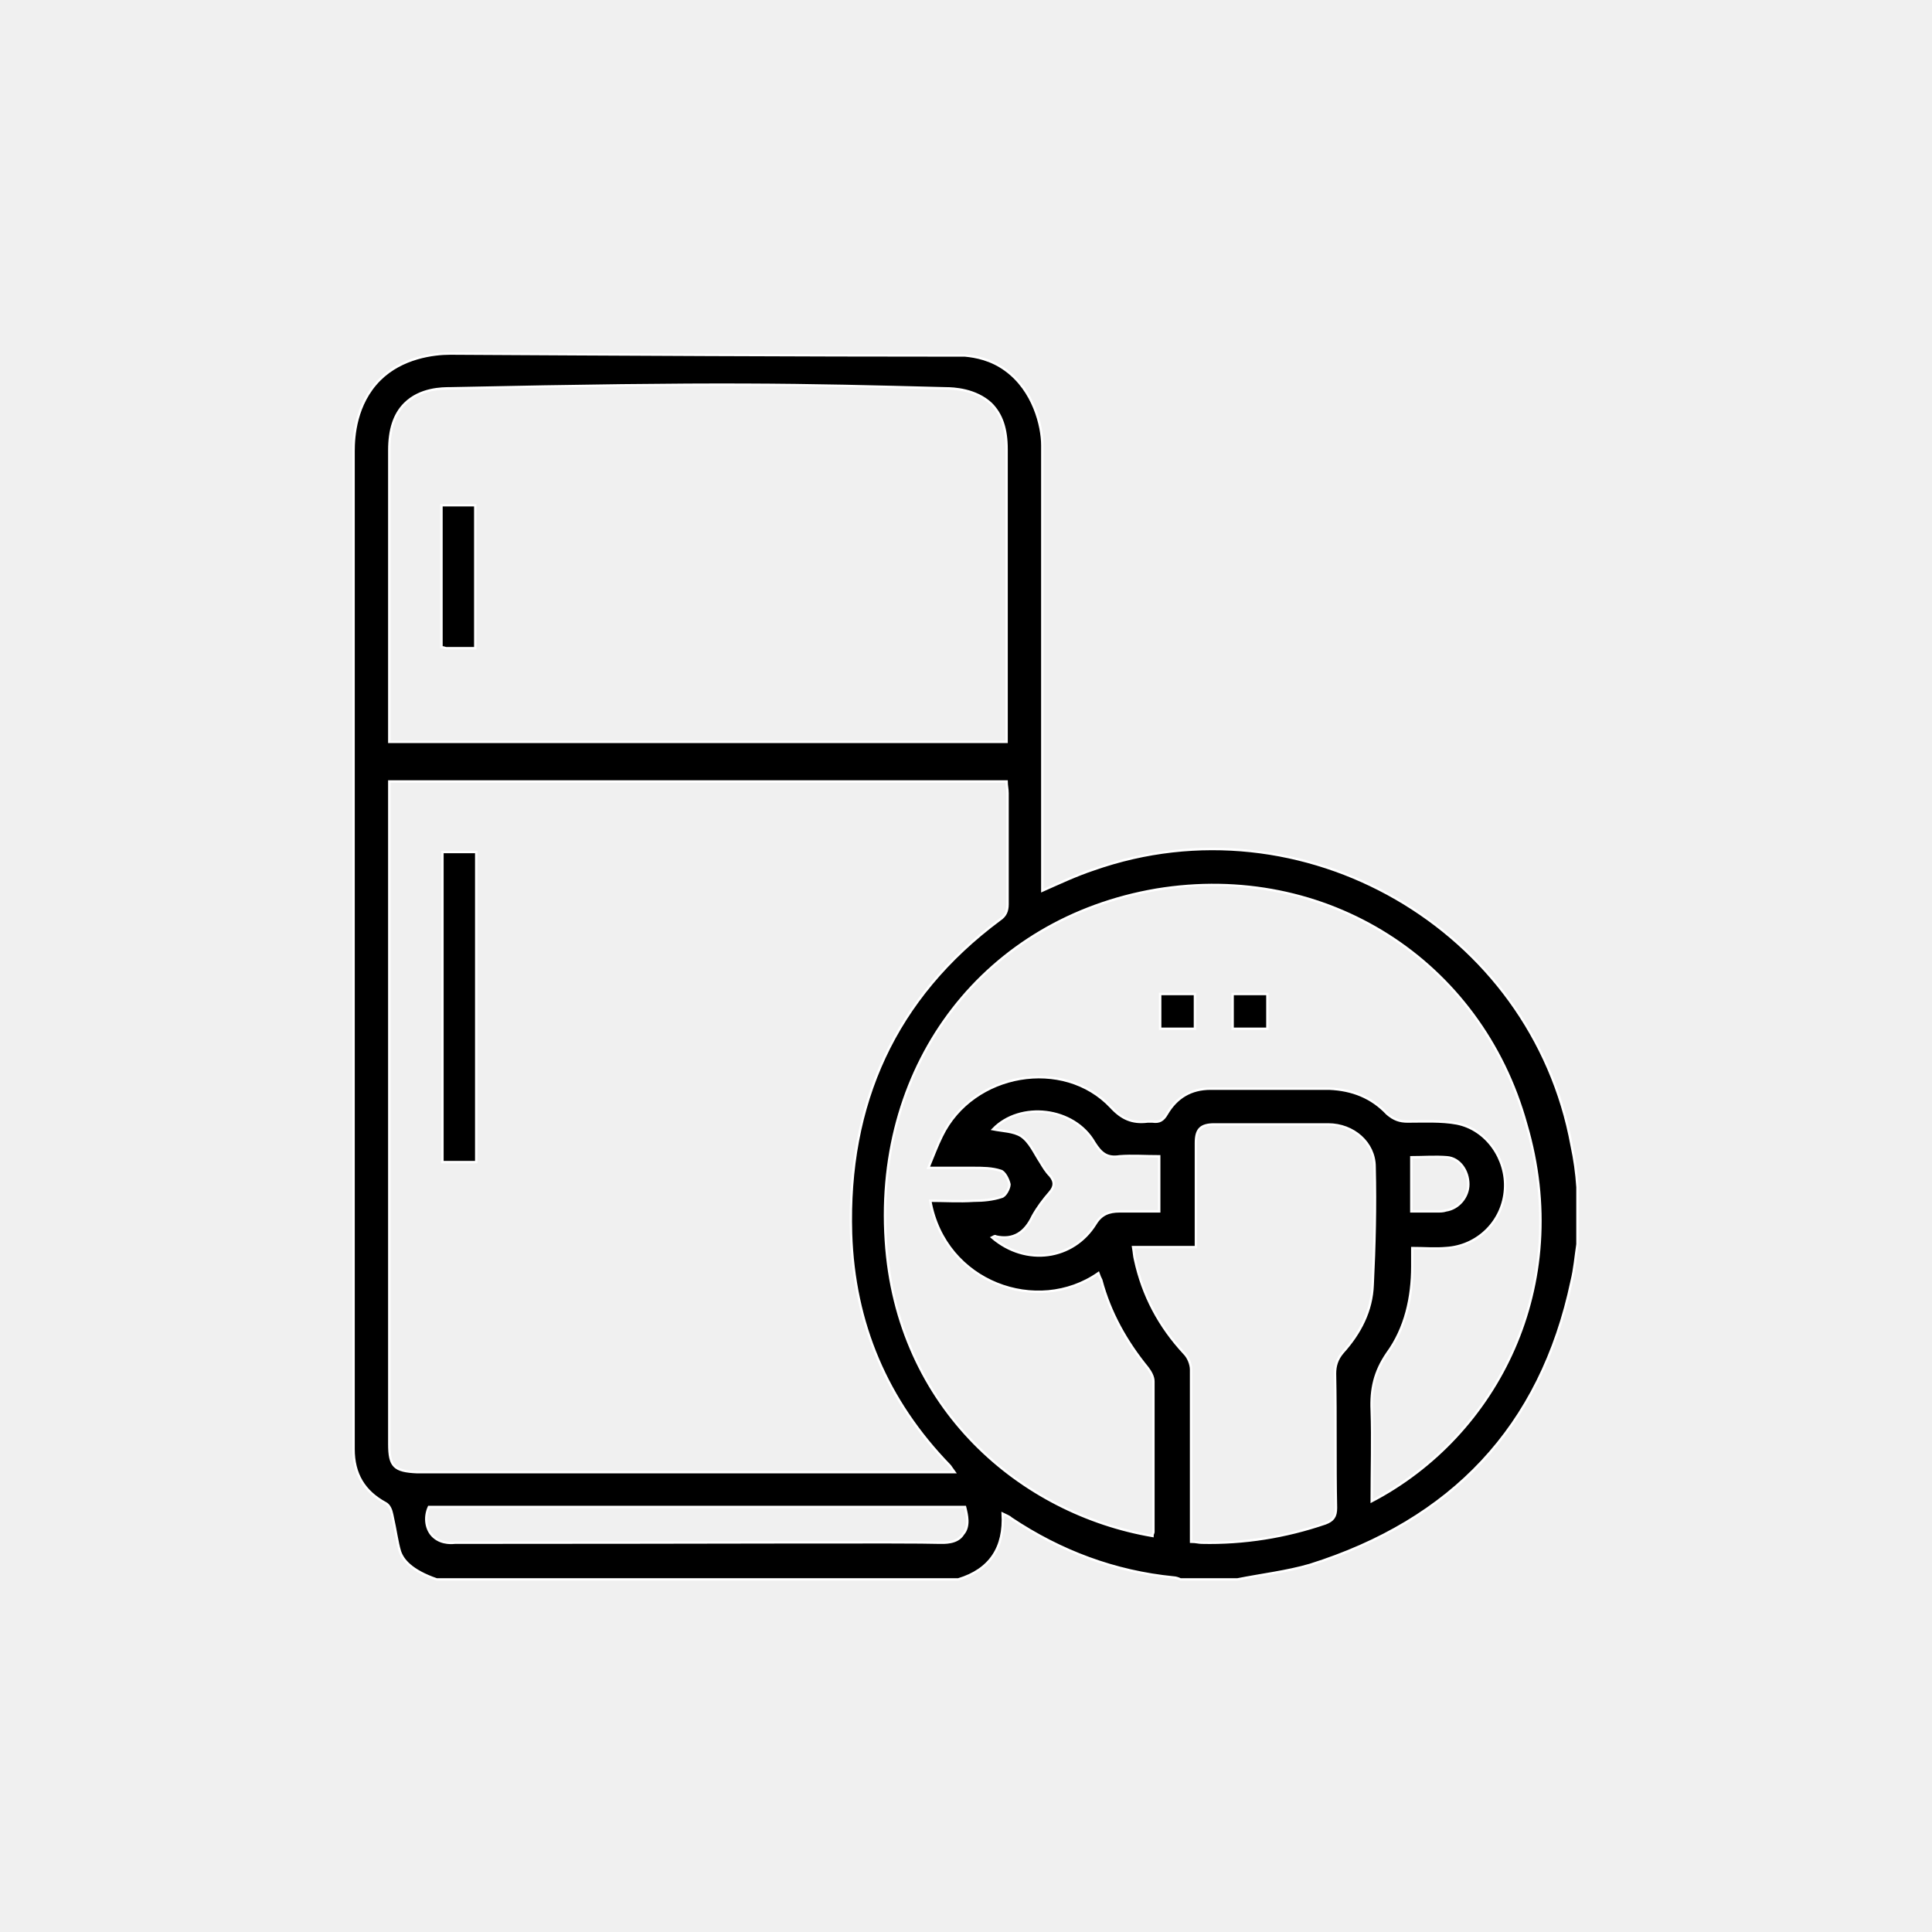
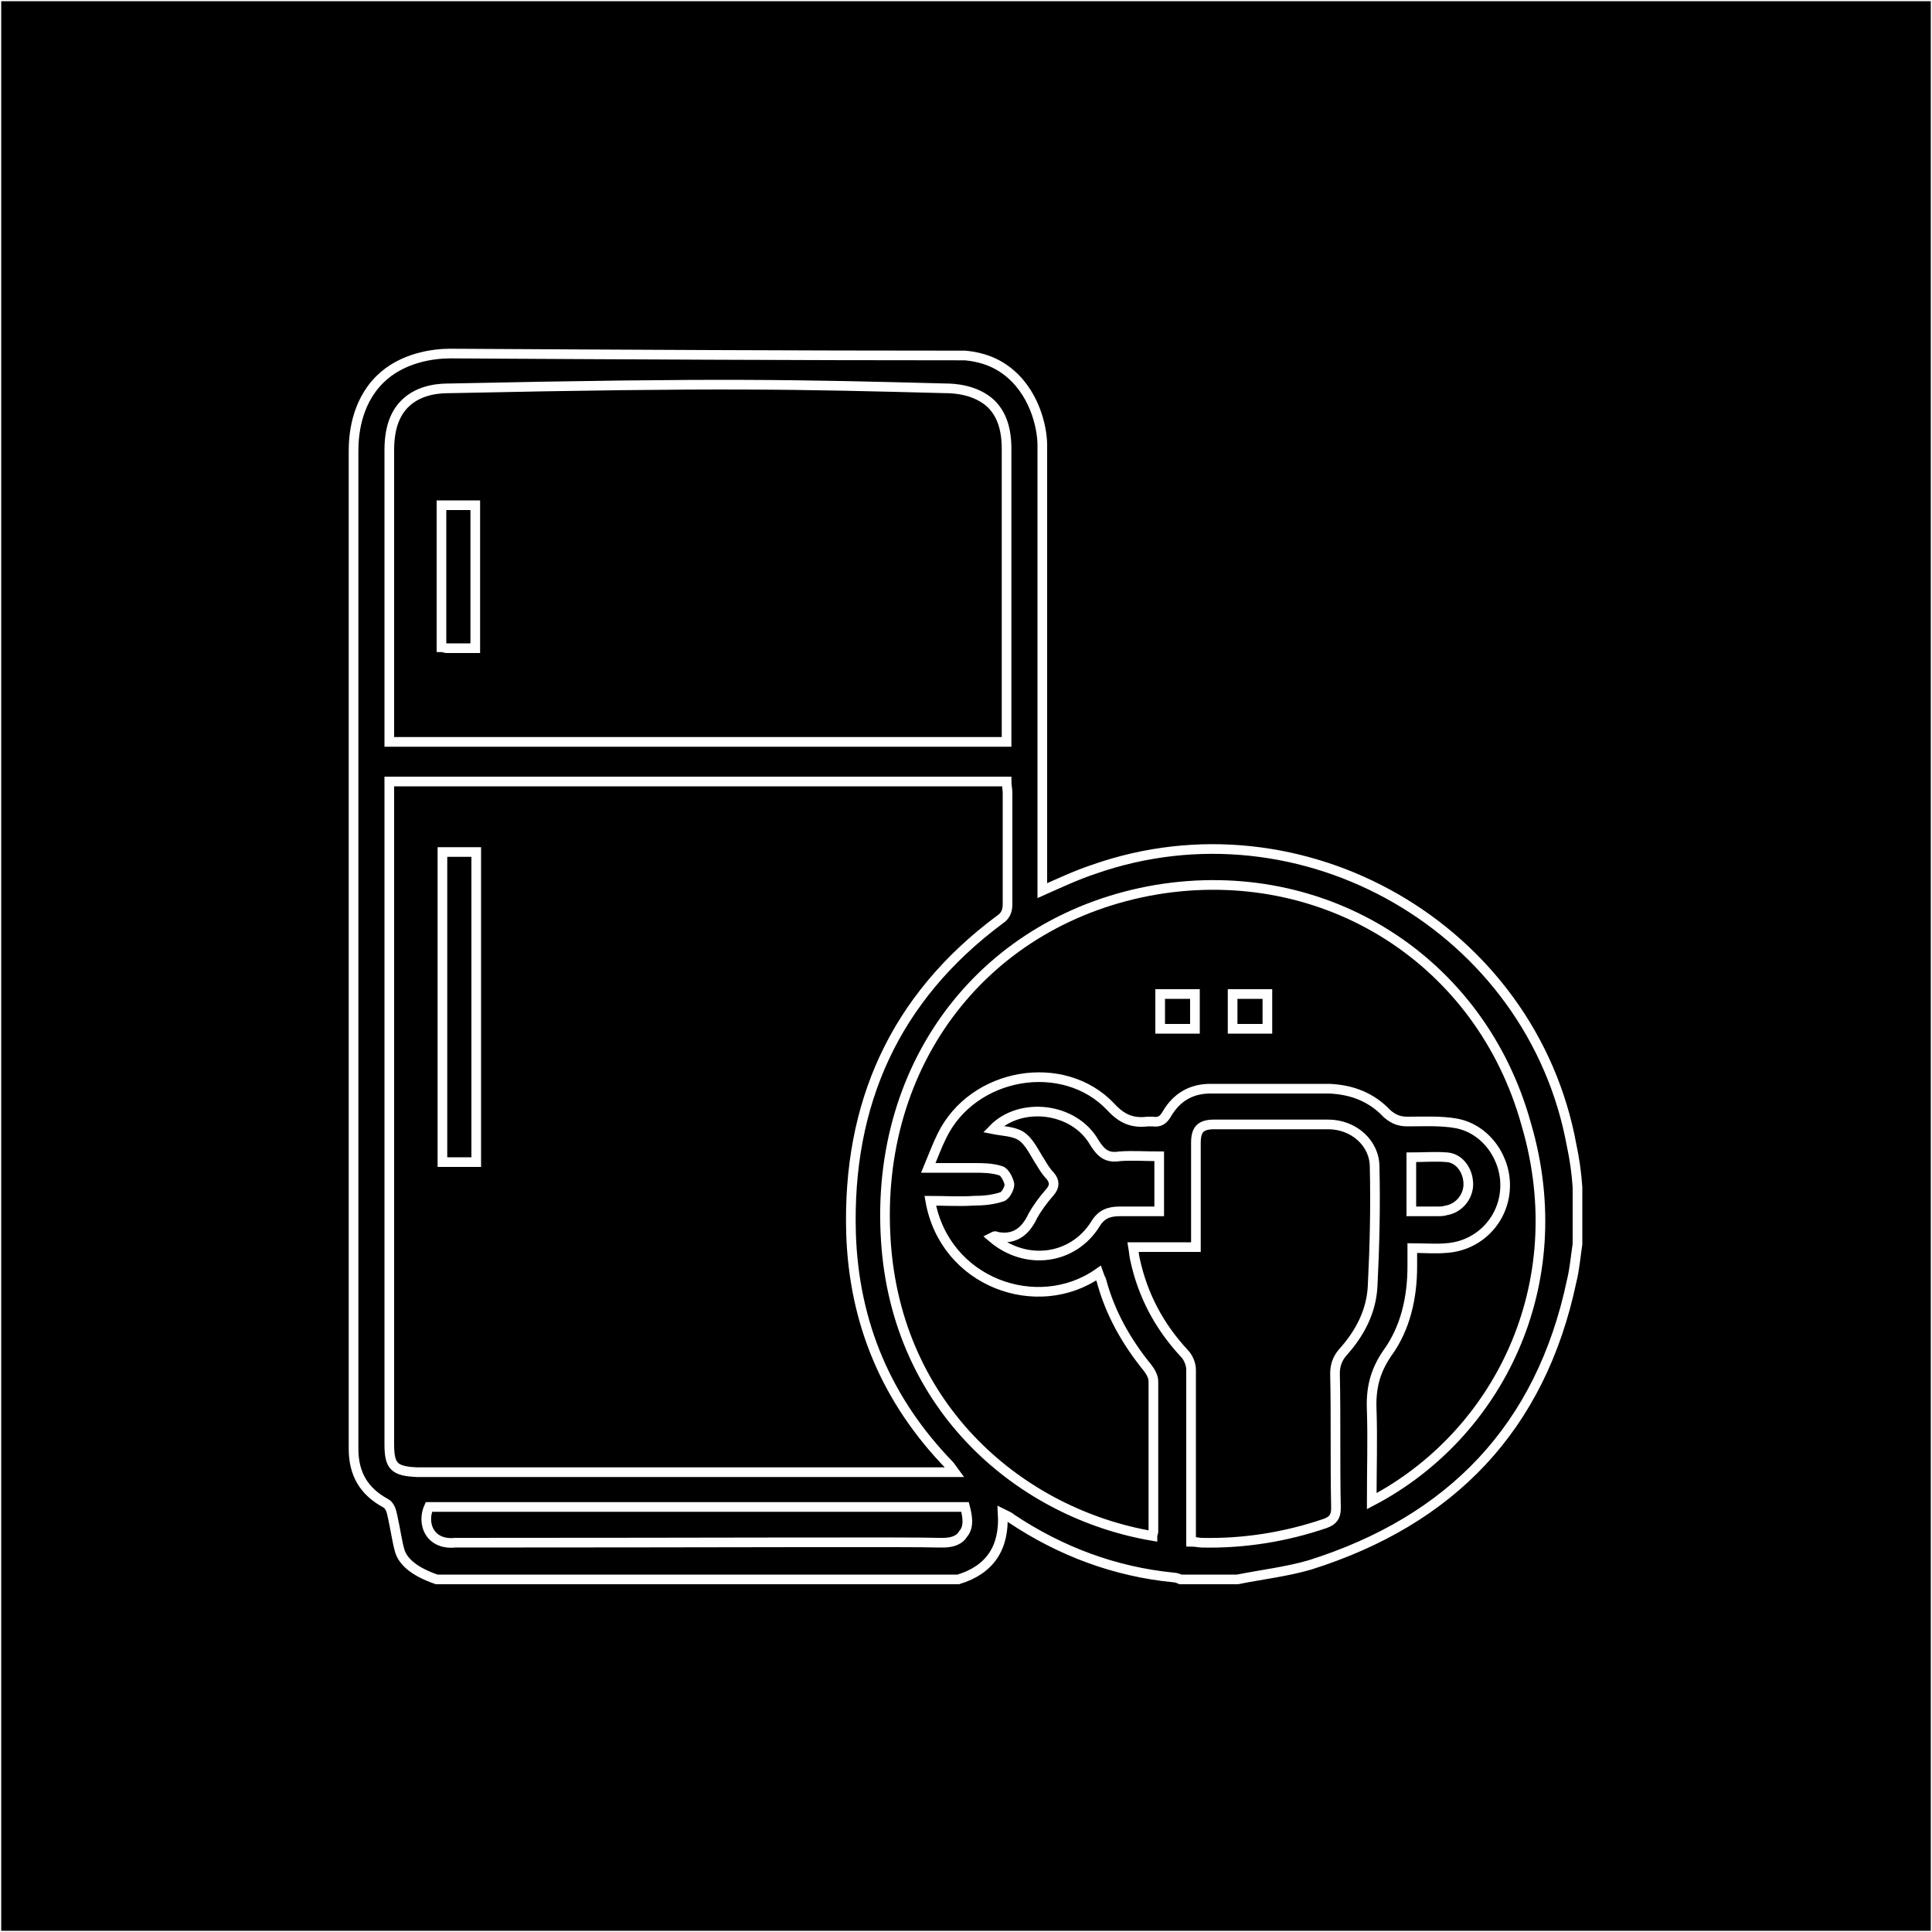
<svg xmlns="http://www.w3.org/2000/svg" version="1.1" id="Layer_1" x="0px" y="0px" viewBox="0 0 200 200" style="enable-background:new 0 0 200 200;" xml:space="preserve">
  <style type="text/css">
	.st0{stroke:#FFFFFF;stroke-width:0.25;stroke-miterlimit:10;}
+ 	.st1{stroke:#FFFFFF;stroke-miterlimit:10;}
</style>
+   <rect class="st0" width="200" height="200" />
  <g>
-     <path class="st0" d="M162.7,118.6c-4.1-22.5-27.9-36.2-49.5-28.6c-1.8,0.6-3.5,1.4-5.3,2.2c0-3.3,0-6.5,0-9.8c0-12.1,0-24.2,0-36.3   c0-2-0.9-5.7-3.8-7.8c-1.5-1.1-3.1-1.4-4.2-1.5c-17.8,0-35.6-0.1-53.3-0.2c-1.7,0-5,0.4-7.3,2.7c-2.5,2.5-2.7,5.9-2.7,7.4   c0,14.1,0,28.2,0,42.2c0,20.3,0,40.7,0,61.1c0,2.6,1.1,4.4,3.3,5.6c0.4,0.2,0.6,0.7,0.7,1.2c0.4,1.8,0.5,2.8,0.8,3.8   c0.3,0.9,1.2,2,3.8,2.9c18,0,36,0,54,0c3.3-1,4.8-3.3,4.6-6.8c0.4,0.2,0.7,0.3,0.9,0.5c5.1,3.4,10.7,5.5,16.8,6.1   c0.2,0,0.5,0.1,0.7,0.2c2,0,4,0,5.9,0c2.5-0.5,5.1-0.8,7.5-1.5c14.6-4.6,23.9-14.2,27.1-29.4c0.3-1.2,0.4-2.5,0.6-3.8   c0-2,0-4,0-5.9C163.2,121.4,163,120,162.7,118.6z M40.3,75.5c0-9.6,0-19.2,0-28.9c0-2.1,0.5-3.7,1.6-4.8c1.6-1.6,3.9-1.6,4.7-1.6   c28.2-0.6,35.9-0.4,51.3,0c0.8,0,3.1,0.1,4.7,1.6c1.1,1.1,1.6,2.6,1.6,4.7c0,9.7,0,19.4,0,29.1c0,0.4,0,0.8,0,1.2   c-21.4,0-42.6,0-63.9,0C40.3,76.4,40.3,76,40.3,75.5z M40.3,149.5c0-22.4,0-44.8,0-67.2c0-0.4,0-0.9,0-1.4c21.3,0,42.5,0,63.9,0   c0,0.4,0.1,0.8,0.1,1.2c0,3.8,0,7.7,0,11.5c0,0.7-0.2,1.2-0.8,1.6c-10.9,8.1-15.8,19.1-15.4,32.5c0.3,9.3,3.7,17.3,10.2,24   c0.1,0.1,0.2,0.3,0.5,0.7c-0.7,0-1.1,0-1.5,0c-18,0-36.1,0-54.1,0C40.8,152.3,40.3,151.8,40.3,149.5z M97.2,159.7   c-2.9-0.1-22.7,0-50.1,0c-0.1,0-1.3,0.2-2.2-0.6c-0.8-0.7-1-2-0.5-3.1c18.5,0,37,0,55.5,0c0.2,0.8,0.5,2-0.2,2.8   C99.1,159.8,97.7,159.7,97.2,159.7z M138.3,156.1c0,0.9-0.3,1.3-1.1,1.6c-4.1,1.4-8.4,2.1-12.8,2c-0.3,0-0.6-0.1-1.1-0.1   c0-0.5,0-0.9,0-1.4c0-5.4,0-10.9,0-16.4c0-0.6-0.3-1.3-0.7-1.7c-2.6-2.8-4.3-6-5.1-9.7c-0.1-0.4-0.1-0.7-0.2-1.3c2.2,0,4.3,0,6.5,0   c0-0.5,0-1,0-1.4c0-3.1,0-6.3,0-9.4c0-1.4,0.5-1.9,1.9-1.9c3.9,0,7.8,0,11.8,0c2.6,0,4.8,1.9,4.8,4.4c0.1,4.1,0,8.2-0.2,12.2   c-0.1,2.7-1.3,5-3.1,7c-0.6,0.7-0.8,1.4-0.8,2.2C138.3,146.9,138.2,151.5,138.3,156.1z M108.7,121.7c-0.4-0.4-0.7-0.9-1-1.4   c-0.6-0.9-1.1-2.1-2-2.7c-0.8-0.5-1.9-0.5-2.9-0.7c2.8-2.9,8.4-2.3,10.5,1.4c0.7,1.1,1.3,1.6,2.6,1.4c1.3-0.1,2.6,0,4.1,0   c0,1,0,1.9,0,2.8c0,0.9,0,1.8,0,2.9c-1.4,0-2.8,0-4.1,0c-1.1,0-1.9,0.3-2.5,1.3c-2.3,3.7-7.2,4.4-10.7,1.4c0.2-0.1,0.3-0.2,0.4-0.1   c1.8,0.4,3-0.4,3.8-2.1c0.5-0.9,1.1-1.7,1.8-2.5C109.2,122.8,109.2,122.3,108.7,121.7z M142,155.4c0-3.3,0.1-6.4,0-9.4   c-0.1-2.2,0.3-4,1.6-5.9c1.9-2.6,2.6-5.8,2.6-9c0-0.6,0-1.1,0-1.9c1.2,0,2.4,0.1,3.5,0c3.3-0.2,5.9-2.8,6.1-6.1   c0.2-3.1-1.9-6.2-5-6.8c-1.6-0.3-3.4-0.2-5.1-0.2c-0.8,0-1.4-0.2-2.1-0.8c-1.6-1.7-3.6-2.5-6-2.6c-4.1,0-8.2,0-12.3,0   c-2,0-3.5,0.9-4.5,2.6c-0.4,0.7-0.8,0.9-1.5,0.8c-0.2,0-0.3,0-0.5,0c-1.6,0.2-2.7-0.3-3.8-1.5c-4.9-5.2-14.3-3.6-17.5,3   c-0.5,1-0.9,2.1-1.4,3.3c1.7,0,3.2,0,4.7,0c0.9,0,1.9,0,2.8,0.3c0.4,0.1,0.8,0.9,0.9,1.4c0,0.4-0.4,1.2-0.8,1.3   c-0.9,0.3-1.9,0.4-2.9,0.4c-1.5,0.1-3,0-4.5,0c1.5,8.5,11.1,11.9,17.4,7.5c0.1,0.3,0.2,0.5,0.3,0.7c0.9,3.4,2.6,6.4,4.8,9.1   c0.3,0.4,0.6,0.9,0.6,1.4c0,5.2,0,10.4,0,15.6c0,0.1-0.1,0.2-0.1,0.4c-13.5-2.3-26.5-13.1-27.6-30.6c-1.2-18.5,10.4-33.3,28-36.3   c17.5-2.9,33.6,7.3,38.3,24.3C162.9,133.1,155,148.6,142,155.4z M146.1,125.4c0-1.9,0-3.7,0-5.6c1.2,0,2.5-0.1,3.7,0   c1.3,0.1,2.2,1.4,2.2,2.8c0,1.3-1,2.5-2.3,2.7c-0.3,0.1-0.6,0.1-0.9,0.1C148,125.4,147.1,125.4,146.1,125.4z" />
-     <path class="st0" d="M45.7,67c0.2,0,0.4,0.1,0.5,0.1c1,0,1.9,0,3,0c0-5,0-9.9,0-14.8c-1.2,0-2.4,0-3.5,0   C45.7,57.3,45.7,62.1,45.7,67z" />
-     <path class="st0" d="M45.8,120.3c1.2,0,2.3,0,3.5,0c0-10.8,0-21.4,0-32.1c-1.2,0-2.3,0-3.5,0C45.8,99,45.8,109.6,45.8,120.3z" />
-     <path class="st0" d="M120.1,106.5c1.2,0,2.4,0,3.6,0c0-1.2,0-2.4,0-3.6c-1.2,0-2.4,0-3.6,0C120.1,104.2,120.1,105.3,120.1,106.5z" />
-     <path class="st0" d="M127.6,106.5c1.2,0,2.4,0,3.6,0c0-1.2,0-2.4,0-3.6c-1.2,0-2.4,0-3.6,0C127.6,104.2,127.6,105.4,127.6,106.5z" />
+     <path class="st1" d="M162.7,118.6c-4.1-22.5-27.9-36.2-49.5-28.6c-1.8,0.6-3.5,1.4-5.3,2.2c0-3.3,0-6.5,0-9.8c0-12.1,0-24.2,0-36.3   c0-2-0.9-5.7-3.8-7.8c-1.5-1.1-3.1-1.4-4.2-1.5c-17.8,0-35.6-0.1-53.3-0.2c-1.7,0-5,0.4-7.3,2.7c-2.5,2.5-2.7,5.9-2.7,7.4   c0,14.1,0,28.2,0,42.2c0,20.3,0,40.7,0,61.1c0,2.6,1.1,4.4,3.3,5.6c0.4,0.2,0.6,0.7,0.7,1.2c0.4,1.8,0.5,2.8,0.8,3.8   c0.3,0.9,1.2,2,3.8,2.9c18,0,36,0,54,0c3.3-1,4.8-3.3,4.6-6.8c0.4,0.2,0.7,0.3,0.9,0.5c5.1,3.4,10.7,5.5,16.8,6.1   c0.2,0,0.5,0.1,0.7,0.2c2,0,4,0,5.9,0c2.5-0.5,5.1-0.8,7.5-1.5c14.6-4.6,23.9-14.2,27.1-29.4c0.3-1.2,0.4-2.5,0.6-3.8   c0-2,0-4,0-5.9C163.2,121.4,163,120,162.7,118.6z M40.3,75.5c0-9.6,0-19.2,0-28.9c0-2.1,0.5-3.7,1.6-4.8c1.6-1.6,3.9-1.6,4.7-1.6   c28.2-0.6,35.9-0.4,51.3,0c0.8,0,3.1,0.1,4.7,1.6c1.1,1.1,1.6,2.6,1.6,4.7c0,9.7,0,19.4,0,29.1c0,0.4,0,0.8,0,1.2   c-21.4,0-42.6,0-63.9,0C40.3,76.4,40.3,76,40.3,75.5z M40.3,149.5c0-22.4,0-44.8,0-67.2c0-0.4,0-0.9,0-1.4c21.3,0,42.5,0,63.9,0   c0,0.4,0.1,0.8,0.1,1.2c0,3.8,0,7.7,0,11.5c0,0.7-0.2,1.2-0.8,1.6c-10.9,8.1-15.8,19.1-15.4,32.5c0.3,9.3,3.7,17.3,10.2,24   c0.1,0.1,0.2,0.3,0.5,0.7c-0.7,0-1.1,0-1.5,0c-18,0-36.1,0-54.1,0C40.8,152.3,40.3,151.8,40.3,149.5z M97.2,159.7   c-2.9-0.1-22.7,0-50.1,0c-0.1,0-1.3,0.2-2.2-0.6c-0.8-0.7-1-2-0.5-3.1c18.5,0,37,0,55.5,0c0.2,0.8,0.5,2-0.2,2.8   C99.1,159.8,97.7,159.7,97.2,159.7z M138.3,156.1c0,0.9-0.3,1.3-1.1,1.6c-4.1,1.4-8.4,2.1-12.8,2c-0.3,0-0.6-0.1-1.1-0.1   c0-0.5,0-0.9,0-1.4c0-5.4,0-10.9,0-16.4c0-0.6-0.3-1.3-0.7-1.7c-2.6-2.8-4.3-6-5.1-9.7c-0.1-0.4-0.1-0.7-0.2-1.3c2.2,0,4.3,0,6.5,0   c0-0.5,0-1,0-1.4c0-3.1,0-6.3,0-9.4c0-1.4,0.5-1.9,1.9-1.9c3.9,0,7.8,0,11.8,0c2.6,0,4.8,1.9,4.8,4.4c0.1,4.1,0,8.2-0.2,12.2   c-0.1,2.7-1.3,5-3.1,7c-0.6,0.7-0.8,1.4-0.8,2.2C138.3,146.9,138.2,151.5,138.3,156.1z M108.7,121.7c-0.4-0.4-0.7-0.9-1-1.4   c-0.6-0.9-1.1-2.1-2-2.7c-0.8-0.5-1.9-0.5-2.9-0.7c2.8-2.9,8.4-2.3,10.5,1.4c0.7,1.1,1.3,1.6,2.6,1.4c1.3-0.1,2.6,0,4.1,0   c0,1,0,1.9,0,2.8s0,1.8,0,2.9c-1.4,0-2.8,0-4.1,0c-1.1,0-1.9,0.3-2.5,1.3c-2.3,3.7-7.2,4.4-10.7,1.4c0.2-0.1,0.3-0.2,0.4-0.1   c1.8,0.4,3-0.4,3.8-2.1c0.5-0.9,1.1-1.7,1.8-2.5C109.2,122.8,109.2,122.3,108.7,121.7z M142,155.4c0-3.3,0.1-6.4,0-9.4   c-0.1-2.2,0.3-4,1.6-5.9c1.9-2.6,2.6-5.8,2.6-9c0-0.6,0-1.1,0-1.9c1.2,0,2.4,0.1,3.5,0c3.3-0.2,5.9-2.8,6.1-6.1   c0.2-3.1-1.9-6.2-5-6.8c-1.6-0.3-3.4-0.2-5.1-0.2c-0.8,0-1.4-0.2-2.1-0.8c-1.6-1.7-3.6-2.5-6-2.6c-4.1,0-8.2,0-12.3,0   c-2,0-3.5,0.9-4.5,2.6c-0.4,0.7-0.8,0.9-1.5,0.8c-0.2,0-0.3,0-0.5,0c-1.6,0.2-2.7-0.3-3.8-1.5c-4.9-5.2-14.3-3.6-17.5,3   c-0.5,1-0.9,2.1-1.4,3.3c1.7,0,3.2,0,4.7,0c0.9,0,1.9,0,2.8,0.3c0.4,0.1,0.8,0.9,0.9,1.4c0,0.4-0.4,1.2-0.8,1.3   c-0.9,0.3-1.9,0.4-2.9,0.4c-1.5,0.1-3,0-4.5,0c1.5,8.5,11.1,11.9,17.4,7.5c0.1,0.3,0.2,0.5,0.3,0.7c0.9,3.4,2.6,6.4,4.8,9.1   c0.3,0.4,0.6,0.9,0.6,1.4c0,5.2,0,10.4,0,15.6c0,0.1-0.1,0.2-0.1,0.4c-13.5-2.3-26.5-13.1-27.6-30.6c-1.2-18.5,10.4-33.3,28-36.3   c17.5-2.9,33.6,7.3,38.3,24.3C162.9,133.1,155,148.6,142,155.4z M146.1,125.4c0-1.9,0-3.7,0-5.6c1.2,0,2.5-0.1,3.7,0   c1.3,0.1,2.2,1.4,2.2,2.8c0,1.3-1,2.5-2.3,2.7c-0.3,0.1-0.6,0.1-0.9,0.1C148,125.4,147.1,125.4,146.1,125.4z" />
+     <path class="st1" d="M45.7,67c0.2,0,0.4,0.1,0.5,0.1c1,0,1.9,0,3,0c0-5,0-9.9,0-14.8c-1.2,0-2.4,0-3.5,0   C45.7,57.3,45.7,62.1,45.7,67z" />
+     <path class="st1" d="M45.8,120.3c1.2,0,2.3,0,3.5,0c0-10.8,0-21.4,0-32.1c-1.2,0-2.3,0-3.5,0C45.8,99,45.8,109.6,45.8,120.3z" />
+     <path class="st1" d="M120.1,106.5c1.2,0,2.4,0,3.6,0c0-1.2,0-2.4,0-3.6c-1.2,0-2.4,0-3.6,0C120.1,104.2,120.1,105.3,120.1,106.5z" />
+     <path class="st1" d="M127.6,106.5c1.2,0,2.4,0,3.6,0c0-1.2,0-2.4,0-3.6c-1.2,0-2.4,0-3.6,0C127.6,104.2,127.6,105.4,127.6,106.5z" />
  </g>
</svg>
